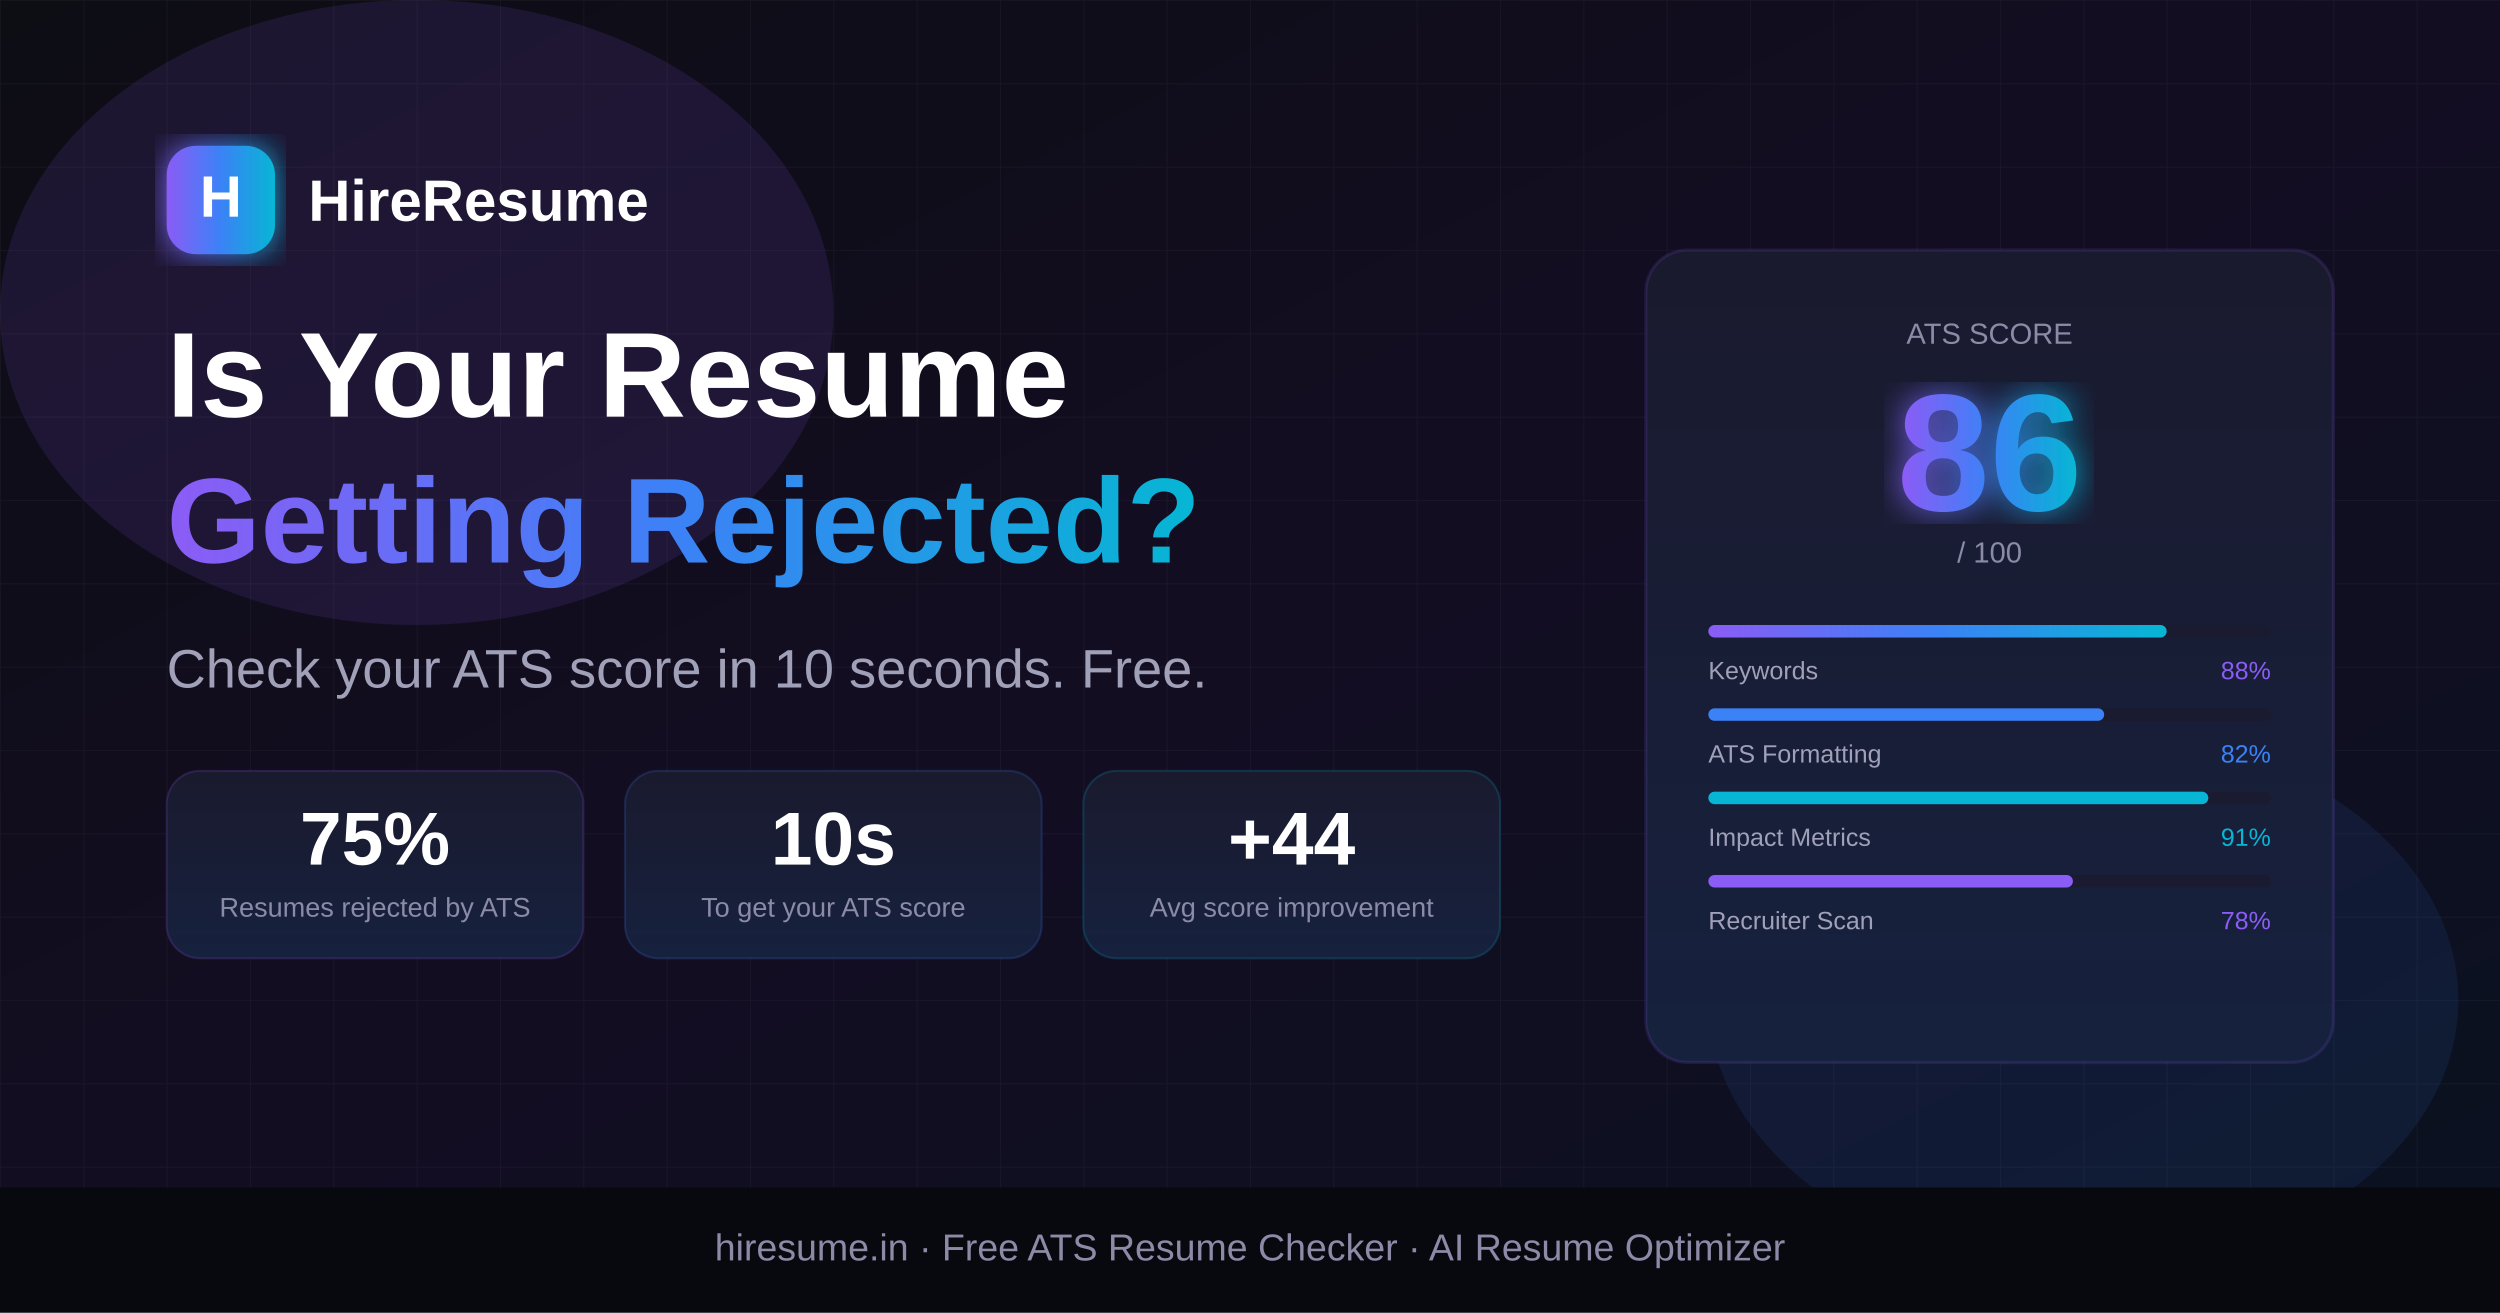
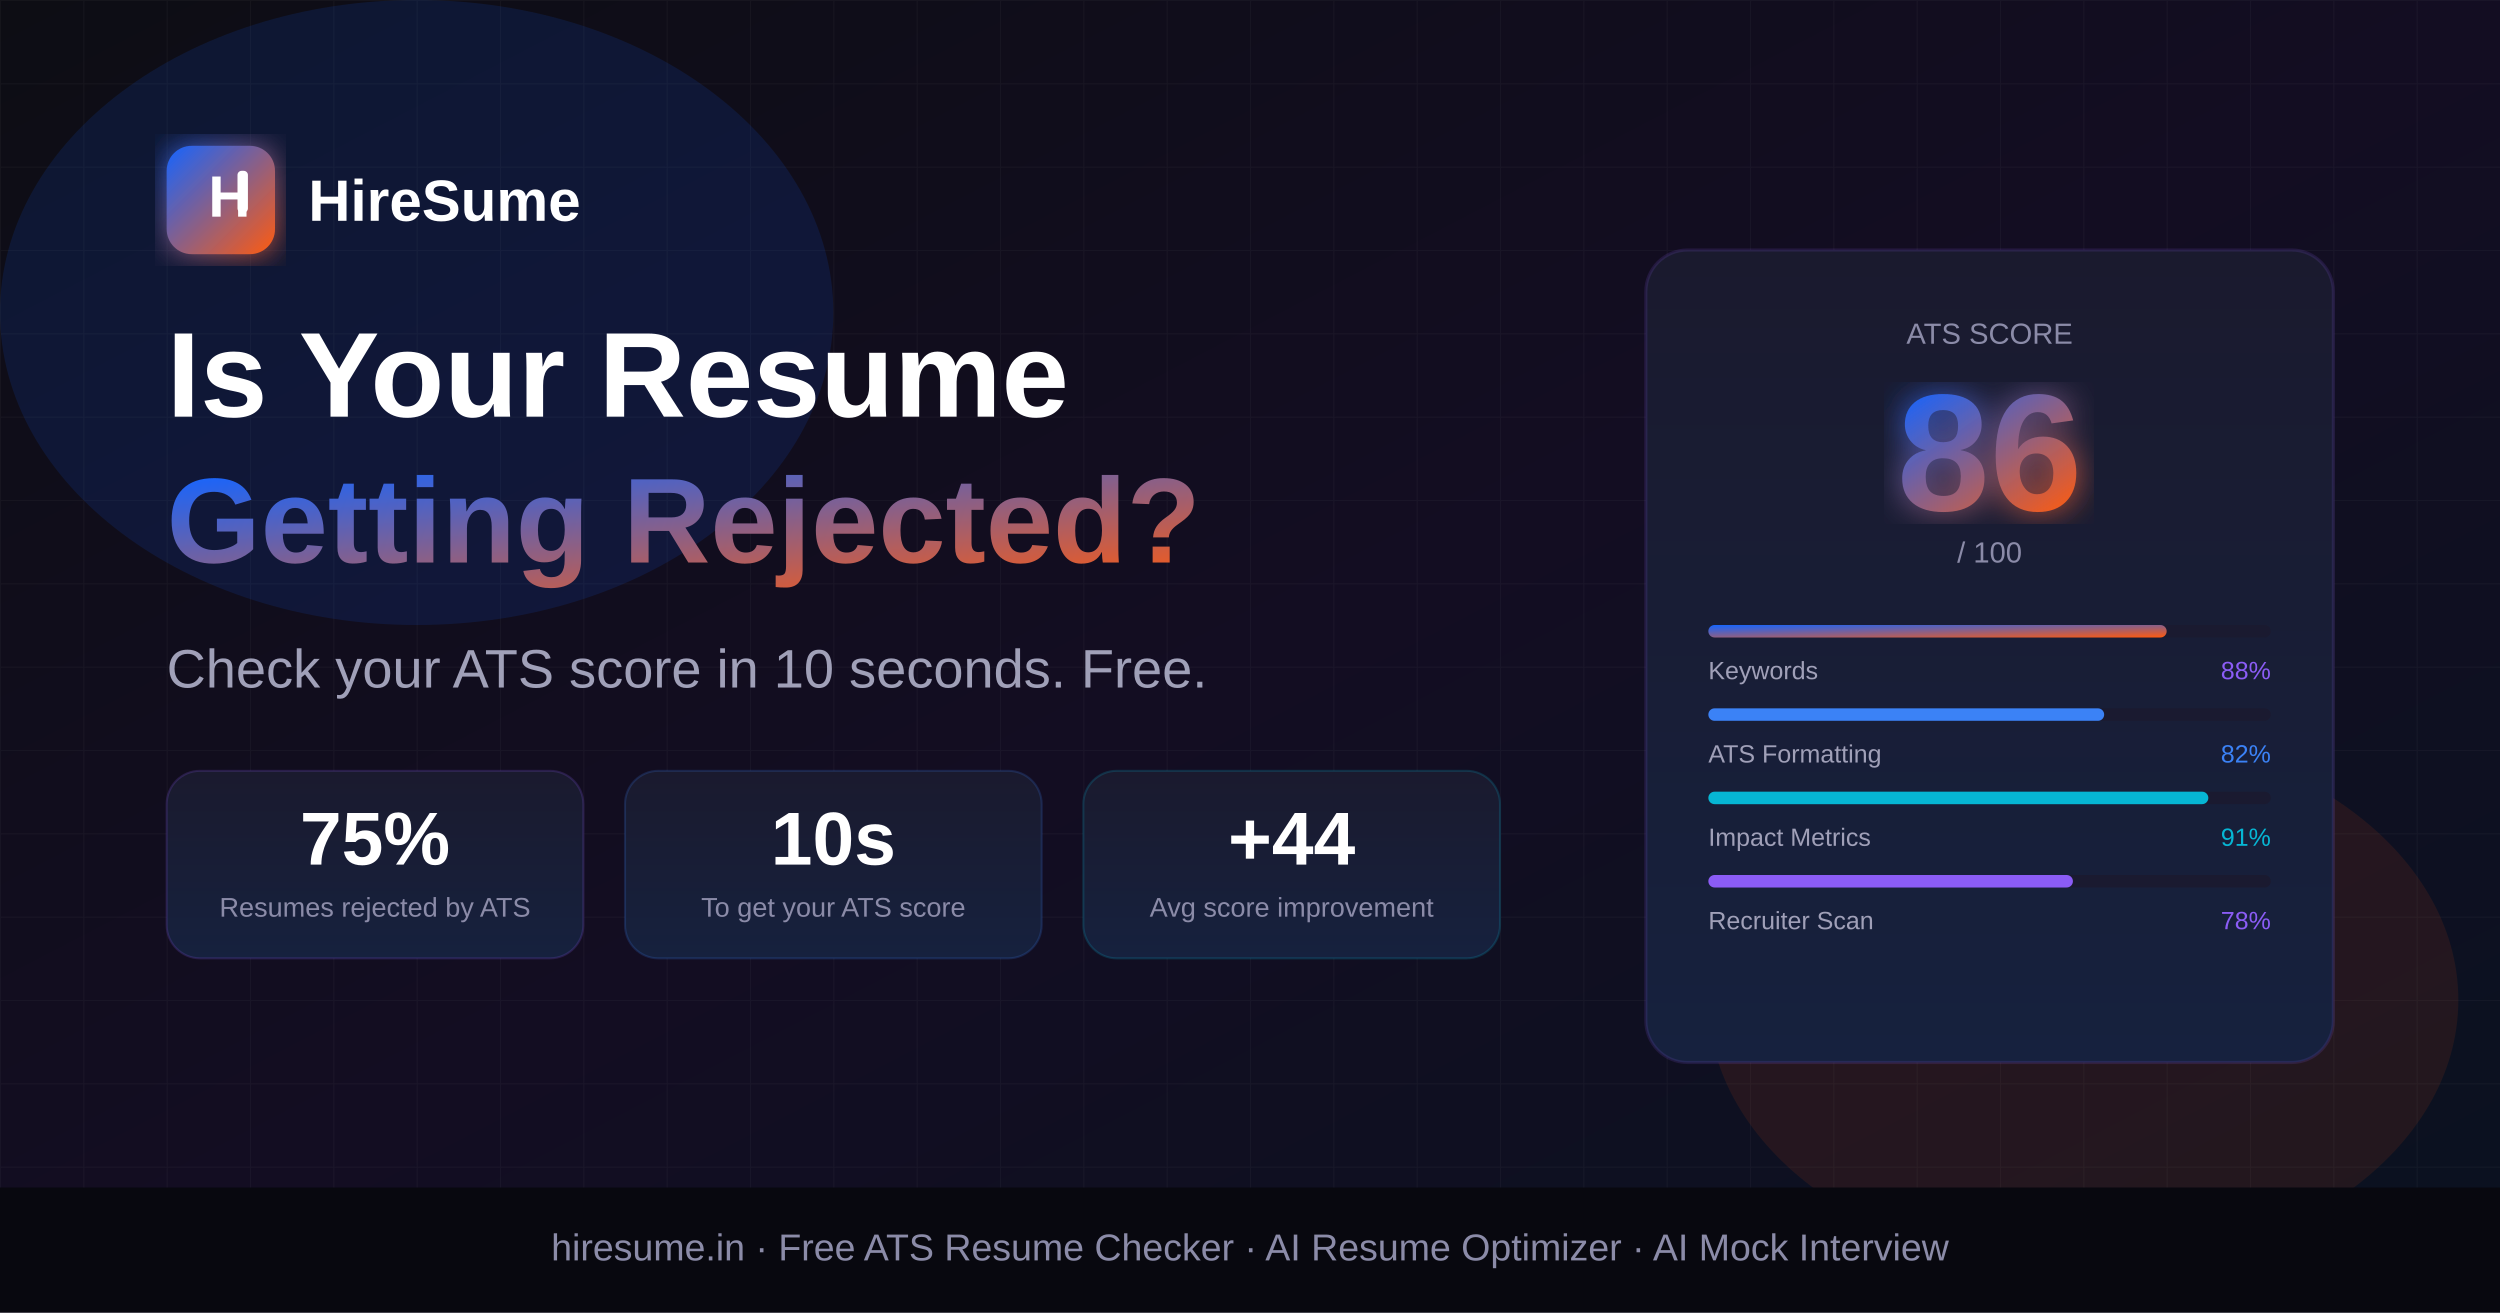
<svg xmlns="http://www.w3.org/2000/svg" width="1200" height="630" viewBox="0 0 1200 630">
  <defs>
    <linearGradient id="bg" x1="0%" y1="0%" x2="100%" y2="100%">
      <stop offset="0%" style="stop-color:#0d0d14" />
      <stop offset="50%" style="stop-color:#130d22" />
      <stop offset="100%" style="stop-color:#0a1220" />
    </linearGradient>
-     <linearGradient id="accent" x1="0%" y1="0%" x2="100%" y2="0%">
-       <stop offset="0%" style="stop-color:#8b5cf6" />
-       <stop offset="50%" style="stop-color:#3b82f6" />
-       <stop offset="100%" style="stop-color:#06b6d4" />
+     <linearGradient id="accent" x1="0%" y1="0%" x2="100%" y2="100%">
+       <stop offset="0%" style="stop-color:#1565ff" />
+       <stop offset="100%" style="stop-color:#ff5a0f" />
    </linearGradient>
    <linearGradient id="card" x1="0%" y1="0%" x2="0%" y2="100%">
      <stop offset="0%" style="stop-color:#1a1a2e;stop-opacity:1" />
      <stop offset="100%" style="stop-color:#16213e;stop-opacity:1" />
    </linearGradient>
    <filter id="glow">
      <feGaussianBlur stdDeviation="8" result="coloredBlur" />
      <feMerge>
        <feMergeNode in="coloredBlur" />
        <feMergeNode in="SourceGraphic" />
      </feMerge>
    </filter>
  </defs>
  <rect width="1200" height="630" fill="url(#bg)" />
  <pattern id="grid" width="40" height="40" patternUnits="userSpaceOnUse">
    <path d="M 40 0 L 0 0 0 40" fill="none" stroke="#ffffff08" stroke-width="1" />
  </pattern>
  <rect width="1200" height="630" fill="url(#grid)" />
-   <ellipse cx="200" cy="150" rx="200" ry="150" fill="#8b5cf620" />
-   <ellipse cx="1000" cy="480" rx="180" ry="130" fill="#3b82f618" />
-   <rect x="80" y="70" width="52" height="52" rx="14" fill="url(#accent)" filter="url(#glow)" />
-   <text x="106" y="104" font-family="Arial, sans-serif" font-size="28" font-weight="900" fill="white" text-anchor="middle">H</text>
-   <text x="148" y="106" font-family="Arial, sans-serif" font-size="28" font-weight="800" fill="white">HireResume</text>
+   <ellipse cx="200" cy="150" rx="200" ry="150" fill="#1565ff20" />
+   <ellipse cx="1000" cy="480" rx="180" ry="130" fill="#ff5a0f18" />
+   <rect x="80" y="70" width="52" height="52" rx="12" fill="url(#accent)" filter="url(#glow)" />
+   <text x="100" y="104" font-family="'Space Grotesk', Arial, sans-serif" font-size="28" font-weight="700" fill="white">H</text>
+   <rect x="114" y="82" width="5" height="20" rx="2" fill="white" />
+   <text x="148" y="106" font-family="Arial, sans-serif" font-size="28" font-weight="800" fill="white">HireSume</text>
  <text x="80" y="200" font-family="Arial, sans-serif" font-size="58" font-weight="900" fill="white">Is Your Resume</text>
  <text x="80" y="270" font-family="Arial, sans-serif" font-size="58" font-weight="900">
    <tspan fill="url(#accent)" filter="url(#glow)">Getting Rejected?</tspan>
  </text>
  <text x="80" y="330" font-family="Arial, sans-serif" font-size="26" fill="#a0a0b8">Check your ATS score in 10 seconds. Free.</text>
  <rect x="80" y="370" width="200" height="90" rx="16" fill="url(#card)" stroke="#8b5cf630" stroke-width="1" />
  <text x="180" y="415" font-family="Arial, sans-serif" font-size="36" font-weight="900" fill="white" text-anchor="middle">75%</text>
  <text x="180" y="440" font-family="Arial, sans-serif" font-size="13" fill="#8b8ba8" text-anchor="middle">Resumes rejected by ATS</text>
  <rect x="300" y="370" width="200" height="90" rx="16" fill="url(#card)" stroke="#3b82f630" stroke-width="1" />
  <text x="400" y="415" font-family="Arial, sans-serif" font-size="36" font-weight="900" fill="white" text-anchor="middle">10s</text>
  <text x="400" y="440" font-family="Arial, sans-serif" font-size="13" fill="#8b8ba8" text-anchor="middle">To get your ATS score</text>
  <rect x="520" y="370" width="200" height="90" rx="16" fill="url(#card)" stroke="#06b6d430" stroke-width="1" />
  <text x="620" y="415" font-family="Arial, sans-serif" font-size="36" font-weight="900" fill="white" text-anchor="middle">+44</text>
  <text x="620" y="440" font-family="Arial, sans-serif" font-size="13" fill="#8b8ba8" text-anchor="middle">Avg score improvement</text>
  <rect x="790" y="120" width="330" height="390" rx="20" fill="url(#card)" stroke="#8b5cf625" stroke-width="1.5" />
  <text x="955" y="165" font-family="Arial, sans-serif" font-size="14" fill="#8b8ba8" text-anchor="middle">ATS SCORE</text>
  <text x="955" y="245" font-family="Arial, sans-serif" font-size="80" font-weight="900" fill="url(#accent)" text-anchor="middle" filter="url(#glow)">86</text>
  <text x="955" y="270" font-family="Arial, sans-serif" font-size="14" fill="#8b8ba8" text-anchor="middle">/ 100</text>
  <rect x="820" y="300" width="270" height="6" rx="3" fill="#1a1a30" />
  <rect x="820" y="300" width="220" height="6" rx="3" fill="url(#accent)" />
  <text x="820" y="326" font-family="Arial, sans-serif" font-size="12" fill="#a0a0b8">Keywords</text>
  <text x="1090" y="326" font-family="Arial, sans-serif" font-size="12" fill="#8b5cf6" text-anchor="end">88%</text>
  <rect x="820" y="340" width="270" height="6" rx="3" fill="#1a1a30" />
  <rect x="820" y="340" width="190" height="6" rx="3" fill="#3b82f6" />
  <text x="820" y="366" font-family="Arial, sans-serif" font-size="12" fill="#a0a0b8">ATS Formatting</text>
  <text x="1090" y="366" font-family="Arial, sans-serif" font-size="12" fill="#3b82f6" text-anchor="end">82%</text>
  <rect x="820" y="380" width="270" height="6" rx="3" fill="#1a1a30" />
  <rect x="820" y="380" width="240" height="6" rx="3" fill="#06b6d4" />
  <text x="820" y="406" font-family="Arial, sans-serif" font-size="12" fill="#a0a0b8">Impact Metrics</text>
  <text x="1090" y="406" font-family="Arial, sans-serif" font-size="12" fill="#06b6d4" text-anchor="end">91%</text>
  <rect x="820" y="420" width="270" height="6" rx="3" fill="#1a1a30" />
  <rect x="820" y="420" width="175" height="6" rx="3" fill="#8b5cf6" />
  <text x="820" y="446" font-family="Arial, sans-serif" font-size="12" fill="#a0a0b8">Recruiter Scan</text>
  <text x="1090" y="446" font-family="Arial, sans-serif" font-size="12" fill="#8b5cf6" text-anchor="end">78%</text>
  <rect x="0" y="570" width="1200" height="60" fill="#08080f" />
-   <text x="600" y="605" font-family="Arial, sans-serif" font-size="18" fill="#8b8ba8" text-anchor="middle">hiresume.in · Free ATS Resume Checker · AI Resume Optimizer</text>
+   <text x="600" y="605" font-family="Arial, sans-serif" font-size="18" fill="#8b8ba8" text-anchor="middle">hiresume.in · Free ATS Resume Checker · AI Resume Optimizer · AI Mock Interview</text>
</svg>
